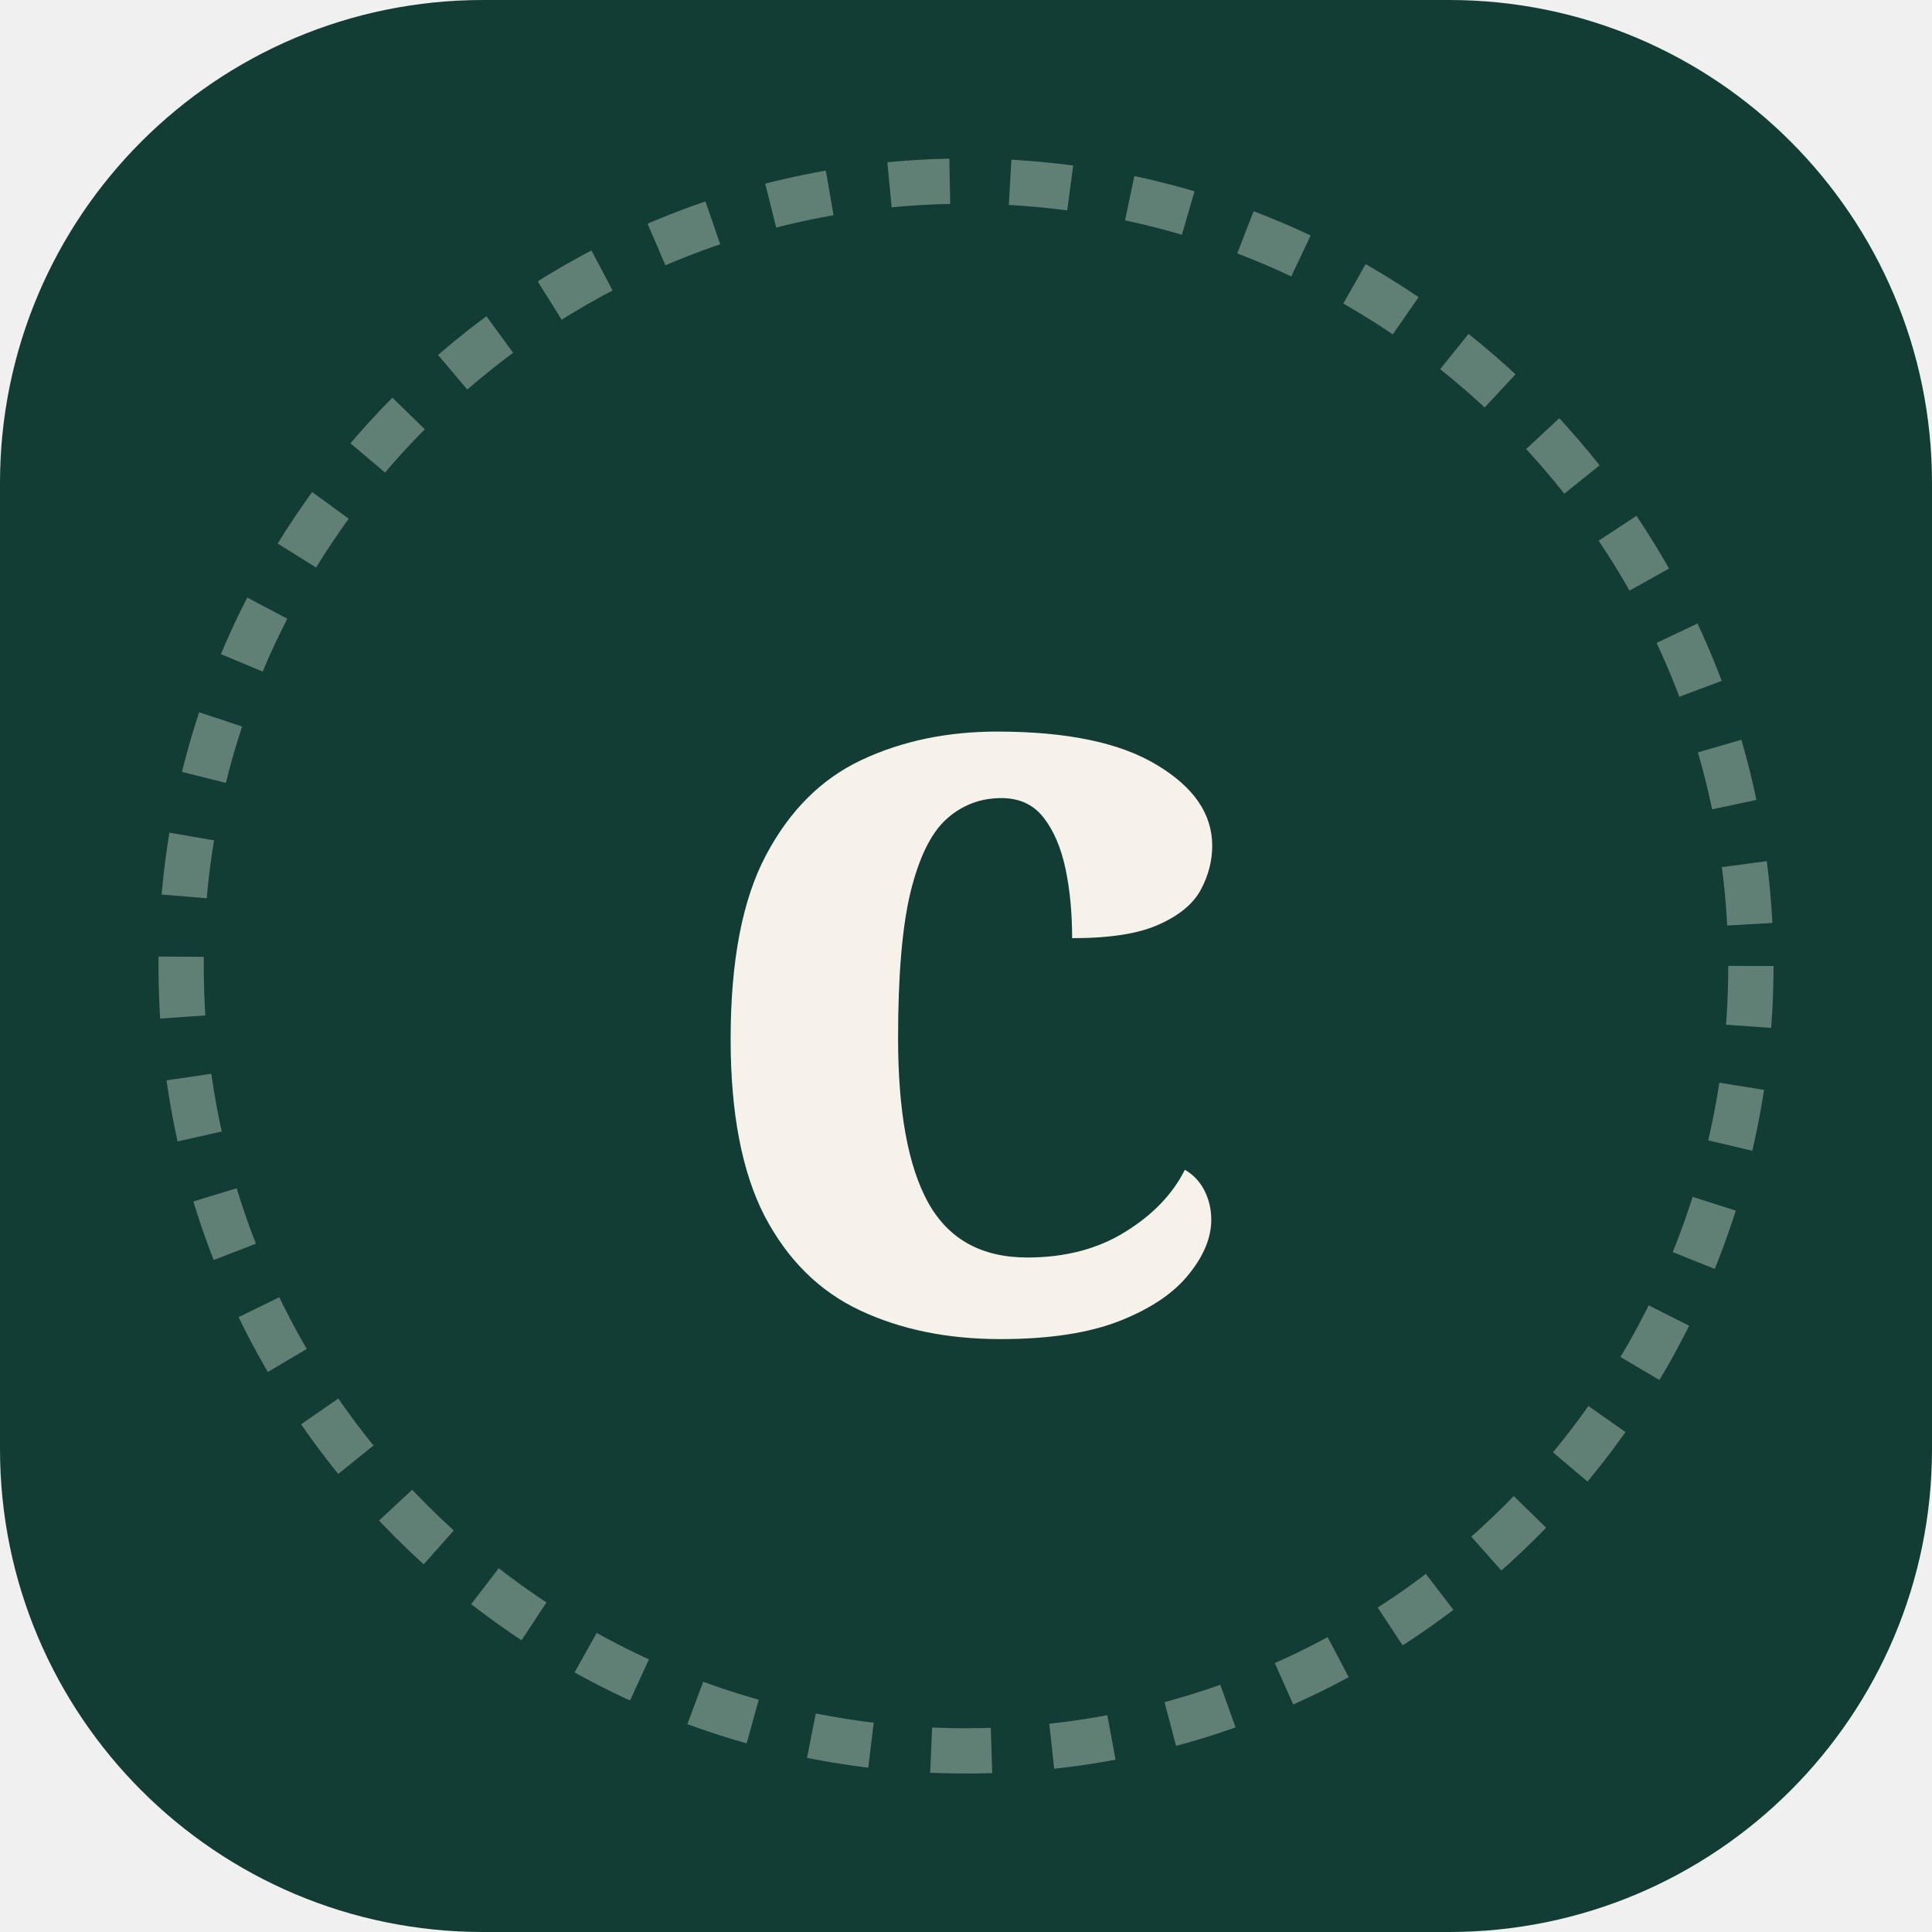
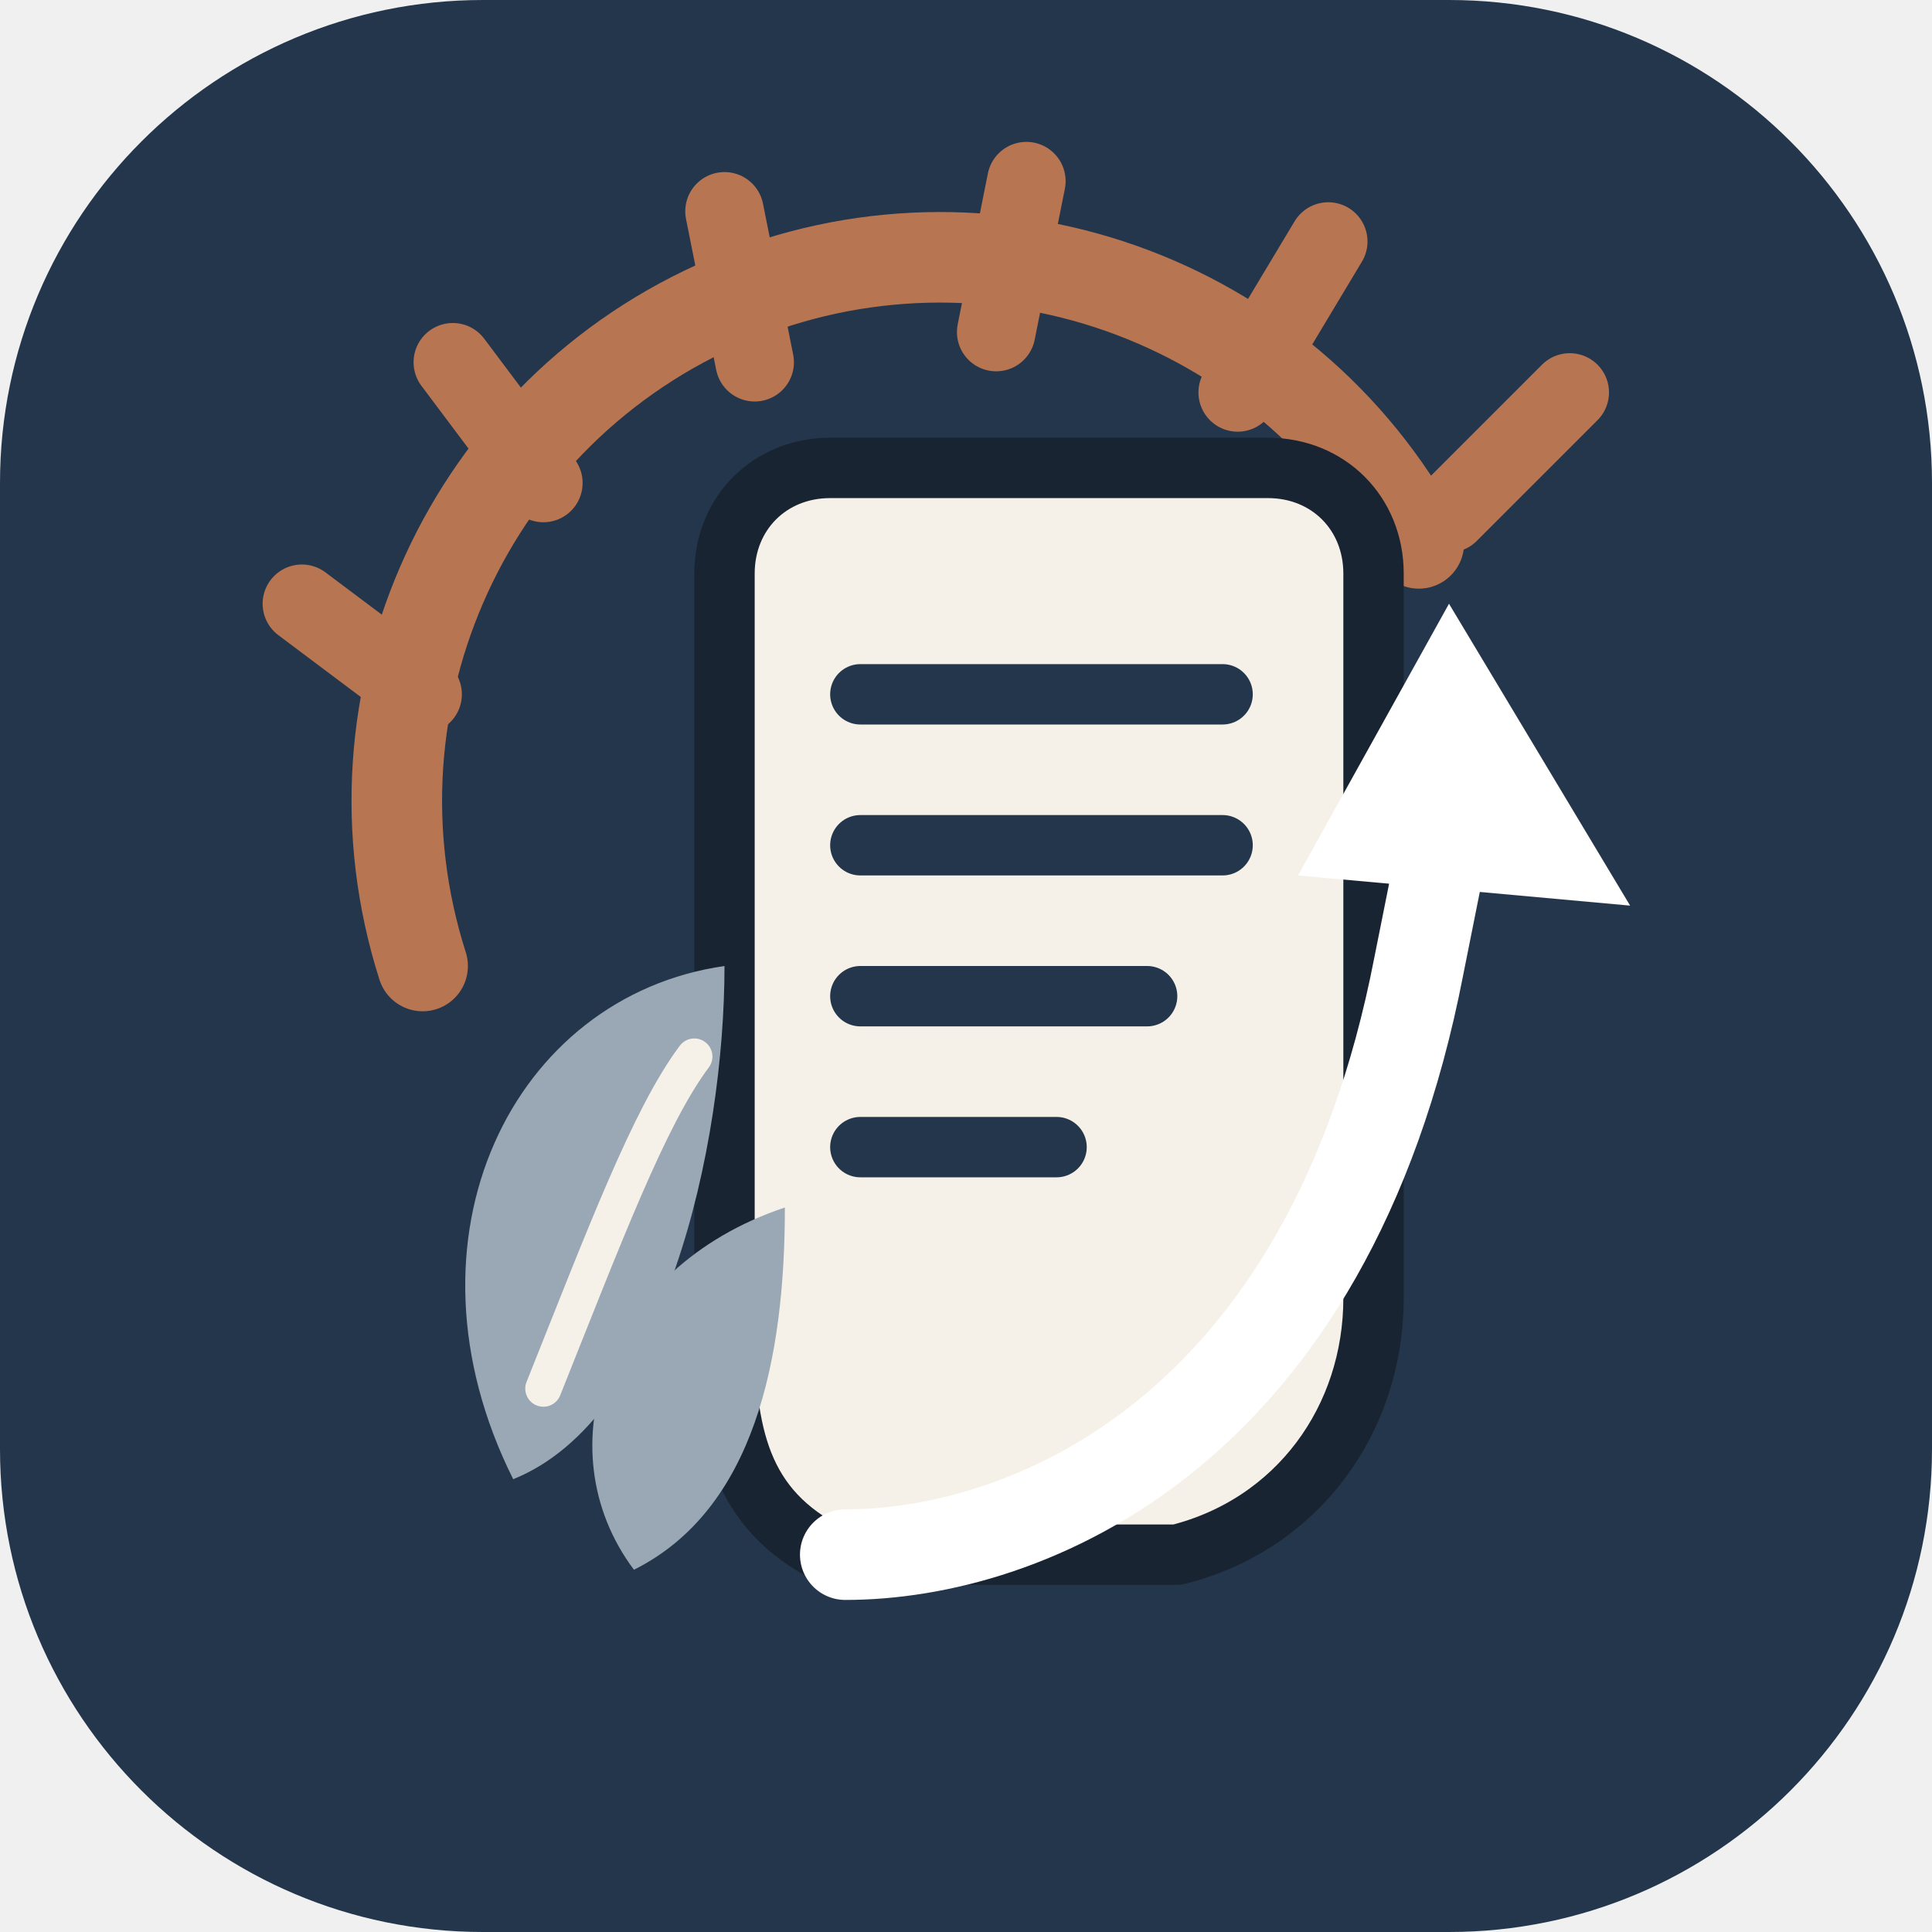
- <svg xmlns="http://www.w3.org/2000/svg" viewBox="0 0 64 64" width="64" height="64">
-   <rect width="64" height="64" rx="16" fill="#123d34" />
-   <circle cx="32" cy="32" r="26" fill="none" stroke="#d5e0d7" stroke-width="1.5" stroke-dasharray="2 2" opacity="0.4" />
-   <text x="32" y="44" font-family="Georgia, serif" font-size="36" font-weight="bold" fill="#f6f2e9" text-anchor="middle">c</text>
+ <svg xmlns="http://www.w3.org/2000/svg" viewBox="0 0 64 64" width="64" height="64" fill="none">
+   <rect width="64" height="64" rx="16" fill="#24364B" />
+   <g stroke="#B87552" stroke-width="2.6" stroke-linecap="round">
+     <line x1="14" y1="23" x2="10" y2="20" />
+     <line x1="18" y1="16" x2="15" y2="12" />
+     <line x1="25" y1="12" x2="24" y2="7" />
+     <line x1="33" y1="11" x2="34" y2="6" />
+     <line x1="41" y1="13" x2="44" y2="8" />
+     <line x1="48" y1="17" x2="52" y2="13" />
+   </g>
+   <path d="M 14 32 A 18 18 0 0 1 47 18" stroke="#B87552" stroke-width="3" stroke-linecap="round" />
+   <path d="M 24 19 C 24 17 25.5 15.5 27.5 15.5 L 42 15.5 C 44 15.5 45.5 17 45.5 19 L 45.5 43 C 45.5 47 43 50.5 39 51.5 L 27.5 51.5 C 24.5 50 24 47.5 24 44 Z" fill="#F6F1E8" stroke="#182432" stroke-width="2" stroke-linejoin="round" />
+   <g stroke="#24364B" stroke-width="2" stroke-linecap="round">
+     <line x1="28.5" y1="23" x2="40.5" y2="23" />
+     <line x1="28.5" y1="28" x2="40.5" y2="28" />
+     <line x1="28.5" y1="33" x2="38" y2="33" />
+     <line x1="28.5" y1="38" x2="35" y2="38" />
+   </g>
+   <path d="M 28 51.5 C 34 51.5 44 47.5 47 32 L 48 27" stroke="#FFFFFF" stroke-width="3" stroke-linecap="round" />
+   <polygon points="48,20 54,30 43,29" fill="#FFFFFF" />
+   <path d="M 17 49 C 13 41 17 33 24 32 C 24 38 22 47 17 49 Z" fill="#9AA7B4" />
+   <path d="M 18 46 C 20 41 21.5 37 23 35" stroke="#F6F1E8" stroke-width="1.2" stroke-linecap="round" />
+   <path d="M 21 52 C 18 48 20 42 26 40 C 26 45 25 50 21 52 Z" fill="#9AA7B4" />
</svg>
